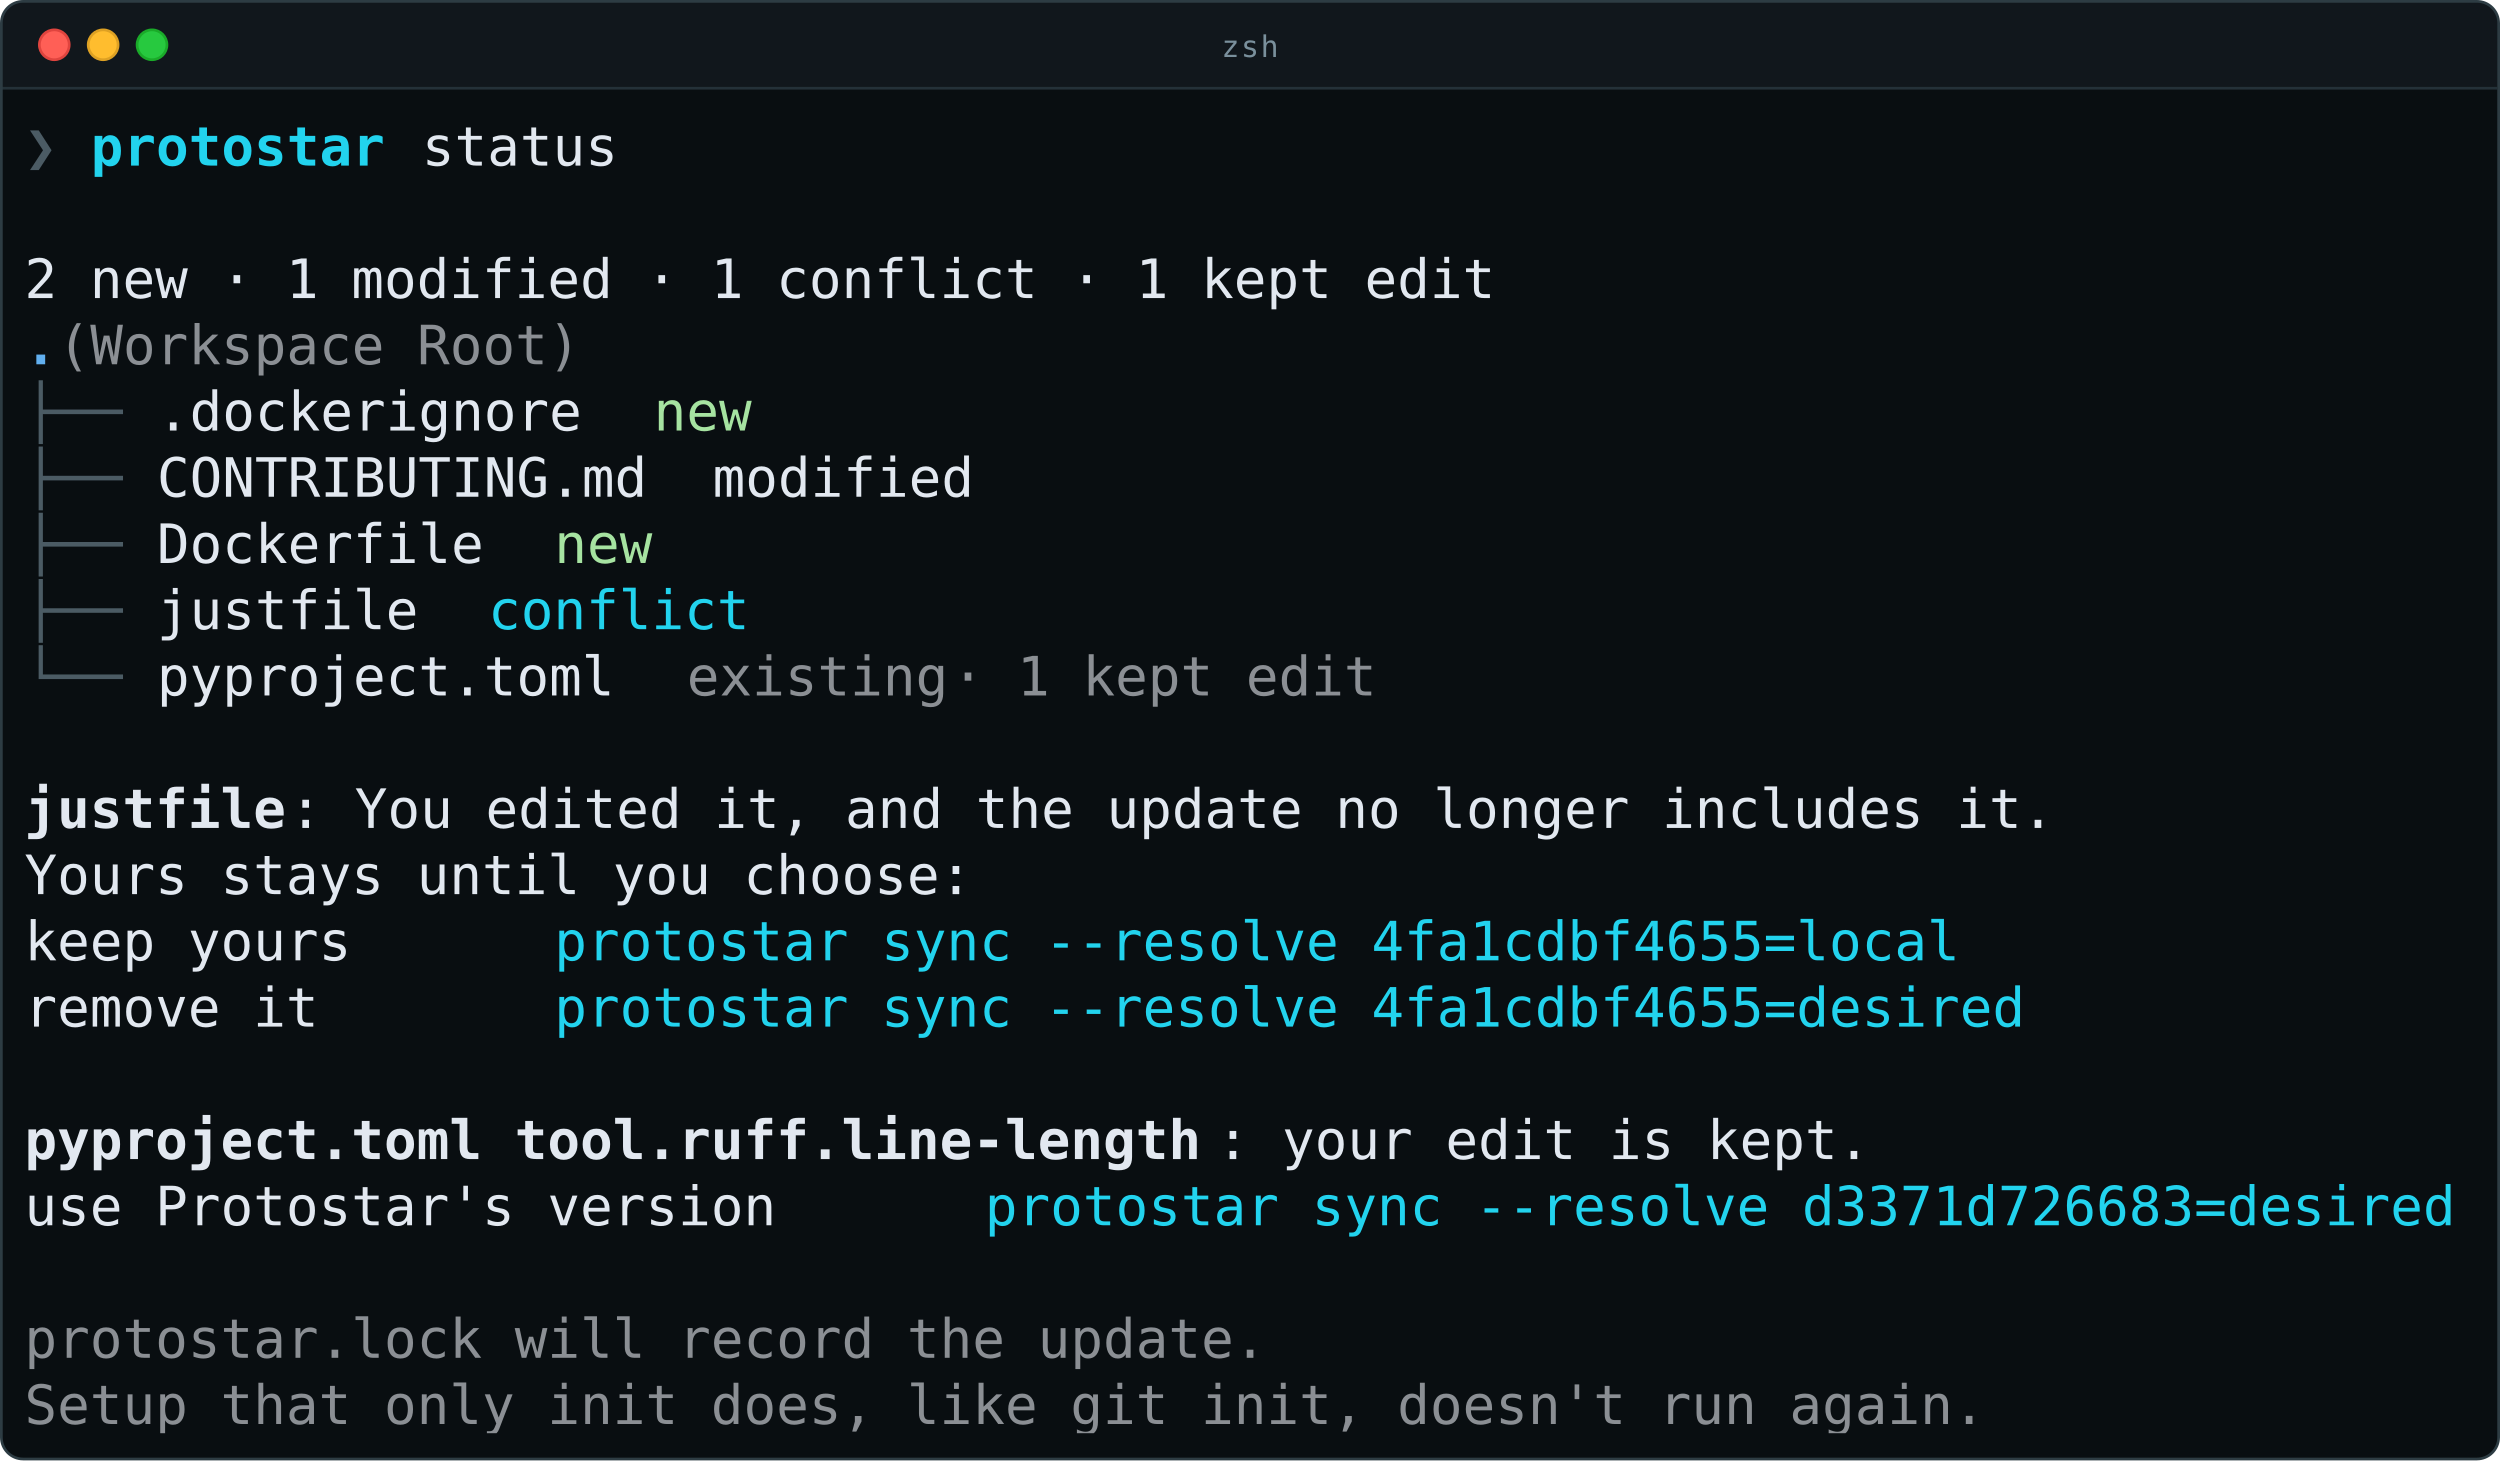
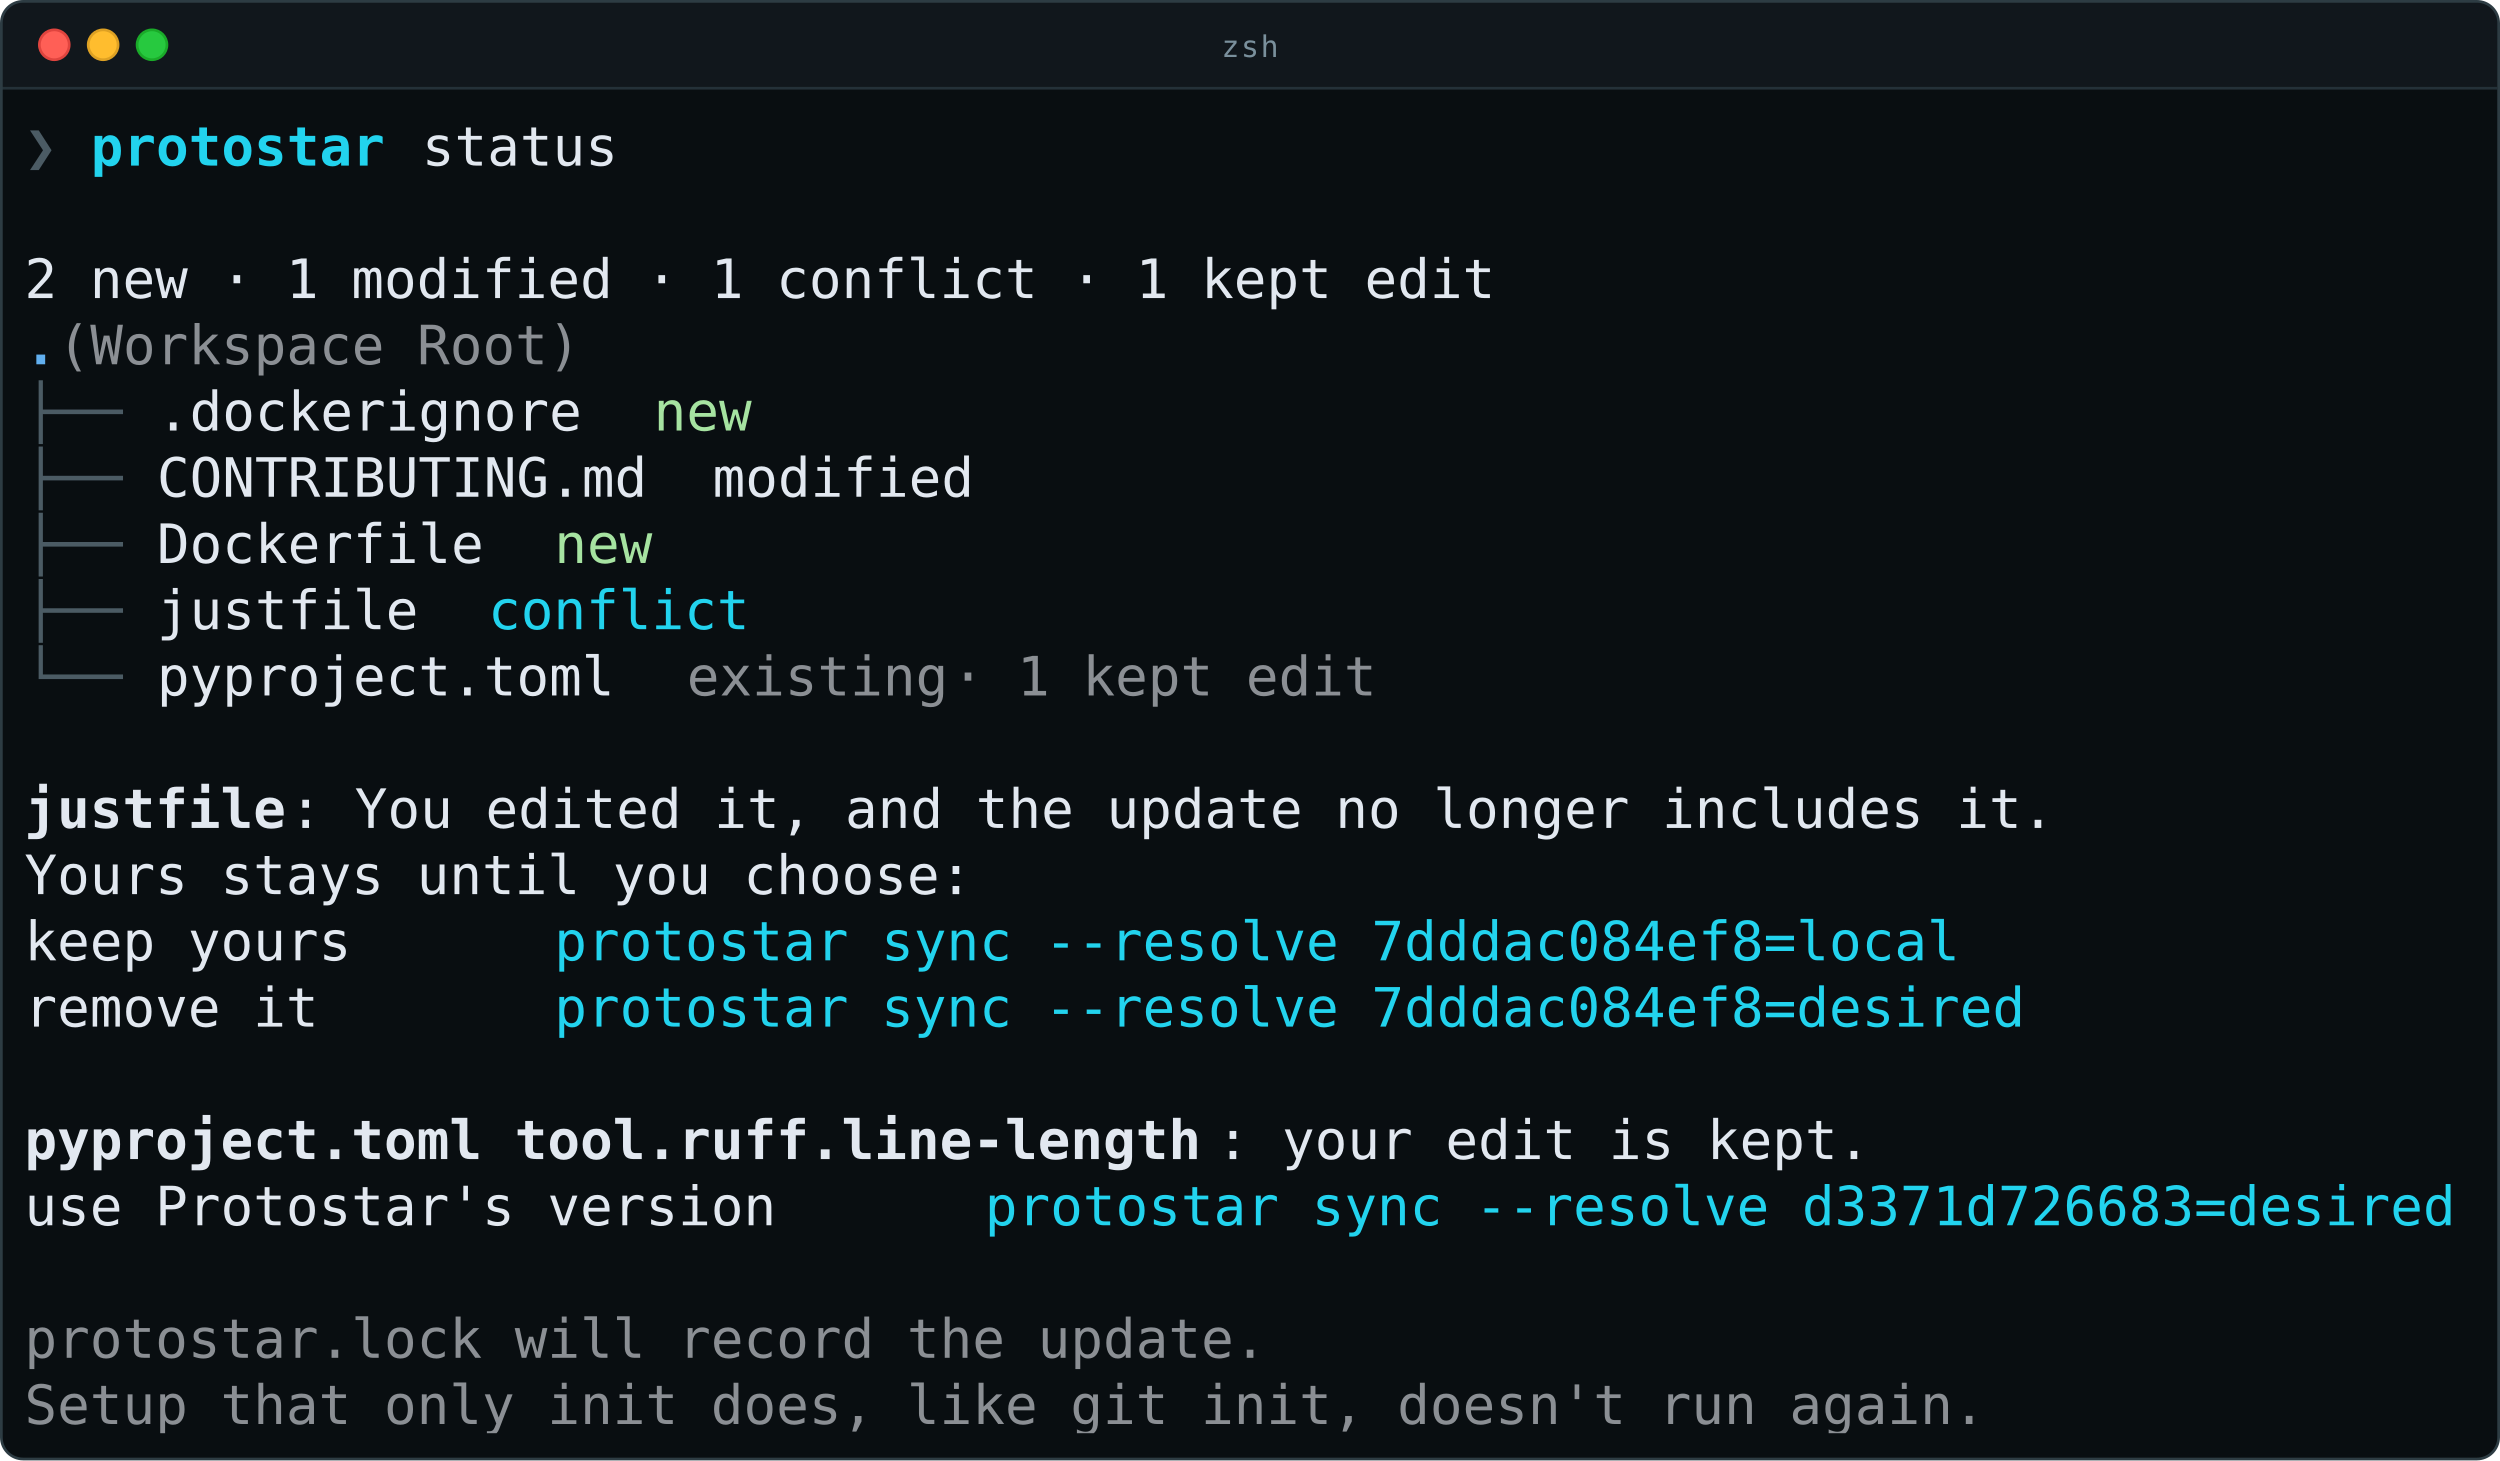
<svg xmlns="http://www.w3.org/2000/svg" class="rich-terminal" viewBox="0 0 921 538.0">
  <style>

    @font-face {
        font-family: "Fira Code";
        src: local("FiraCode-Regular"),
                url("https://cdnjs.cloudflare.com/ajax/libs/firacode/6.2.0/woff2/FiraCode-Regular.woff2") format("woff2"),
                url("https://cdnjs.cloudflare.com/ajax/libs/firacode/6.2.0/woff/FiraCode-Regular.woff") format("woff");
        font-style: normal;
        font-weight: 400;
    }
    @font-face {
        font-family: "Fira Code";
        src: local("FiraCode-Bold"),
                url("https://cdnjs.cloudflare.com/ajax/libs/firacode/6.2.0/woff2/FiraCode-Bold.woff2") format("woff2"),
                url("https://cdnjs.cloudflare.com/ajax/libs/firacode/6.2.0/woff/FiraCode-Bold.woff") format("woff");
        font-style: bold;
        font-weight: 700;
    }

    .cli_status-matrix {
        font-family: Fira Code, monospace;
        font-size: 20px;
        line-height: 24.4px;
        font-variant-east-asian: full-width;
    }

    .cli_status-title {
        font-size: 18px;
        font-weight: bold;
        font-family: arial;
    }

    .cli_status-r1 { fill: #4b5b64 }
.cli_status-r2 { fill: #22d3ee;font-weight: bold }
.cli_status-r3 { fill: #e2e8f0 }
.cli_status-r4 { fill: #61afef;font-weight: bold }
.cli_status-r5 { fill: #8b8f94 }
.cli_status-r6 { fill: #a6e3a1 }
.cli_status-r7 { fill: #22d3ee }
.cli_status-r8 { fill: #e2e8f0;font-weight: bold }
    </style>
  <defs>
    <clipPath id="cli_status-clip-terminal">
      <rect x="0" y="0" width="901.8" height="487.0" />
    </clipPath>
    <clipPath id="cli_status-line-0">
      <rect x="0" y="1.5" width="902.8" height="24.65" />
    </clipPath>
    <clipPath id="cli_status-line-1">
      <rect x="0" y="25.9" width="902.8" height="24.65" />
    </clipPath>
    <clipPath id="cli_status-line-2">
      <rect x="0" y="50.3" width="902.8" height="24.65" />
    </clipPath>
    <clipPath id="cli_status-line-3">
      <rect x="0" y="74.7" width="902.8" height="24.65" />
    </clipPath>
    <clipPath id="cli_status-line-4">
      <rect x="0" y="99.1" width="902.8" height="24.65" />
    </clipPath>
    <clipPath id="cli_status-line-5">
      <rect x="0" y="123.5" width="902.8" height="24.65" />
    </clipPath>
    <clipPath id="cli_status-line-6">
      <rect x="0" y="147.9" width="902.8" height="24.65" />
    </clipPath>
    <clipPath id="cli_status-line-7">
      <rect x="0" y="172.3" width="902.8" height="24.65" />
    </clipPath>
    <clipPath id="cli_status-line-8">
      <rect x="0" y="196.7" width="902.8" height="24.65" />
    </clipPath>
    <clipPath id="cli_status-line-9">
      <rect x="0" y="221.1" width="902.8" height="24.65" />
    </clipPath>
    <clipPath id="cli_status-line-10">
      <rect x="0" y="245.5" width="902.8" height="24.65" />
    </clipPath>
    <clipPath id="cli_status-line-11">
      <rect x="0" y="269.9" width="902.8" height="24.65" />
    </clipPath>
    <clipPath id="cli_status-line-12">
      <rect x="0" y="294.3" width="902.8" height="24.65" />
    </clipPath>
    <clipPath id="cli_status-line-13">
      <rect x="0" y="318.7" width="902.8" height="24.65" />
    </clipPath>
    <clipPath id="cli_status-line-14">
      <rect x="0" y="343.1" width="902.8" height="24.65" />
    </clipPath>
    <clipPath id="cli_status-line-15">
      <rect x="0" y="367.5" width="902.8" height="24.65" />
    </clipPath>
    <clipPath id="cli_status-line-16">
      <rect x="0" y="391.9" width="902.8" height="24.65" />
    </clipPath>
    <clipPath id="cli_status-line-17">
      <rect x="0" y="416.3" width="902.8" height="24.65" />
    </clipPath>
    <clipPath id="cli_status-line-18">
      <rect x="0" y="440.7" width="902.8" height="24.65" />
    </clipPath>
  </defs>
  <rect fill="#090e11" x="0.5" y="0.5" width="920" height="537" rx="8" />
  <path fill="#11171c" d="M0.5 32V8.5a8 8 0 0 1 8 -8H912a8 8 0 0 1 8 8V32Z" />
  <path stroke="#243138" d="M0.5 32.5H920" />
  <circle cx="20" cy="16.5" r="5.5" fill="#ff5f56" stroke="#e0443e" />
  <circle cx="38" cy="16.5" r="5.5" fill="#ffbd2e" stroke="#dea123" />
  <circle cx="56" cy="16.5" r="5.5" fill="#27c93f" stroke="#1aab29" />
  <text fill="#7a909c" x="460.5" y="21" text-anchor="middle" font-family="JetBrains Mono, Fira Code, monospace" font-size="11" letter-spacing="0.6">zsh</text>
  <rect fill="none" stroke="#2d3c43" x="0.5" y="0.5" width="920" height="537" rx="8" />
  <g transform="translate(9, 41)" clip-path="url(#cli_status-clip-terminal)">
    <g class="cli_status-matrix">
      <text class="cli_status-r1" x="0" y="20" textLength="24.4" clip-path="url(#cli_status-line-0)">❯ </text>
      <text class="cli_status-r2" x="24.4" y="20" textLength="122" clip-path="url(#cli_status-line-0)">protostar </text>
      <text class="cli_status-r3" x="146.4" y="20" textLength="73.2" clip-path="url(#cli_status-line-0)">status</text>
      <text class="cli_status-r3" x="902.8" y="20" textLength="12.2" clip-path="url(#cli_status-line-0)">
</text>
      <text class="cli_status-r3" x="902.8" y="44.4" textLength="12.2" clip-path="url(#cli_status-line-1)">
</text>
      <text class="cli_status-r3" x="0" y="68.8" textLength="549" clip-path="url(#cli_status-line-2)">2 new · 1 modified · 1 conflict · 1 kept edit</text>
      <text class="cli_status-r3" x="902.8" y="68.8" textLength="12.2" clip-path="url(#cli_status-line-2)">
</text>
      <text class="cli_status-r4" x="0" y="93.2" textLength="12.2" clip-path="url(#cli_status-line-3)">.</text>
      <text class="cli_status-r5" x="12.2" y="93.2" textLength="207.4" clip-path="url(#cli_status-line-3)"> (Workspace Root)</text>
      <text class="cli_status-r3" x="902.8" y="93.2" textLength="12.2" clip-path="url(#cli_status-line-3)">
</text>
      <text class="cli_status-r1" x="0" y="117.6" textLength="48.8" clip-path="url(#cli_status-line-4)">├── </text>
      <text class="cli_status-r3" x="48.8" y="117.6" textLength="183" clip-path="url(#cli_status-line-4)">.dockerignore  </text>
      <text class="cli_status-r6" x="231.8" y="117.6" textLength="36.6" clip-path="url(#cli_status-line-4)">new</text>
      <text class="cli_status-r3" x="902.8" y="117.6" textLength="12.2" clip-path="url(#cli_status-line-4)">
</text>
      <text class="cli_status-r1" x="0" y="142" textLength="48.8" clip-path="url(#cli_status-line-5)">├── </text>
      <text class="cli_status-r3" x="48.8" y="142" textLength="305" clip-path="url(#cli_status-line-5)">CONTRIBUTING.md  modified</text>
      <text class="cli_status-r3" x="902.8" y="142" textLength="12.2" clip-path="url(#cli_status-line-5)">
</text>
      <text class="cli_status-r1" x="0" y="166.4" textLength="48.8" clip-path="url(#cli_status-line-6)">├── </text>
      <text class="cli_status-r3" x="48.8" y="166.4" textLength="146.4" clip-path="url(#cli_status-line-6)">Dockerfile  </text>
      <text class="cli_status-r6" x="195.2" y="166.4" textLength="36.6" clip-path="url(#cli_status-line-6)">new</text>
      <text class="cli_status-r3" x="902.8" y="166.4" textLength="12.2" clip-path="url(#cli_status-line-6)">
</text>
      <text class="cli_status-r1" x="0" y="190.8" textLength="48.8" clip-path="url(#cli_status-line-7)">├── </text>
      <text class="cli_status-r3" x="48.8" y="190.8" textLength="122" clip-path="url(#cli_status-line-7)">justfile  </text>
      <text class="cli_status-r7" x="170.8" y="190.8" textLength="97.6" clip-path="url(#cli_status-line-7)">conflict</text>
      <text class="cli_status-r3" x="902.8" y="190.8" textLength="12.2" clip-path="url(#cli_status-line-7)">
</text>
      <text class="cli_status-r1" x="0" y="215.2" textLength="48.8" clip-path="url(#cli_status-line-8)">└── </text>
      <text class="cli_status-r3" x="48.8" y="215.2" textLength="195.2" clip-path="url(#cli_status-line-8)">pyproject.toml  </text>
      <text class="cli_status-r5" x="244" y="215.2" textLength="97.6" clip-path="url(#cli_status-line-8)">existing</text>
      <text class="cli_status-r5" x="341.6" y="215.2" textLength="170.8" clip-path="url(#cli_status-line-8)"> · 1 kept edit</text>
      <text class="cli_status-r3" x="902.8" y="215.2" textLength="12.2" clip-path="url(#cli_status-line-8)">
</text>
      <text class="cli_status-r3" x="902.8" y="239.6" textLength="12.2" clip-path="url(#cli_status-line-9)">
</text>
      <text class="cli_status-r8" x="0" y="264" textLength="97.6" clip-path="url(#cli_status-line-10)">justfile</text>
      <text class="cli_status-r3" x="97.6" y="264" textLength="658.8" clip-path="url(#cli_status-line-10)">: You edited it, and the update no longer includes it.</text>
      <text class="cli_status-r3" x="902.8" y="264" textLength="12.2" clip-path="url(#cli_status-line-10)">
</text>
      <text class="cli_status-r3" x="0" y="288.4" textLength="378.2" clip-path="url(#cli_status-line-11)">  Yours stays until you choose:</text>
      <text class="cli_status-r3" x="902.8" y="288.4" textLength="12.2" clip-path="url(#cli_status-line-11)">
</text>
      <text class="cli_status-r3" x="0" y="312.8" textLength="195.2" clip-path="url(#cli_status-line-12)">    keep yours  </text>
-       <text class="cli_status-r7" x="195.2" y="312.8" textLength="524.6" clip-path="url(#cli_status-line-12)">protostar sync --resolve 4fa1cdbf4655=local</text>
+       <text class="cli_status-r7" x="195.2" y="312.8" textLength="524.6" clip-path="url(#cli_status-line-12)">protostar sync --resolve 7dddac084ef8=local</text>
      <text class="cli_status-r3" x="902.8" y="312.8" textLength="12.2" clip-path="url(#cli_status-line-12)">
</text>
      <text class="cli_status-r3" x="0" y="337.2" textLength="195.2" clip-path="url(#cli_status-line-13)">    remove it   </text>
-       <text class="cli_status-r7" x="195.2" y="337.2" textLength="549" clip-path="url(#cli_status-line-13)">protostar sync --resolve 4fa1cdbf4655=desired</text>
+       <text class="cli_status-r7" x="195.2" y="337.2" textLength="549" clip-path="url(#cli_status-line-13)">protostar sync --resolve 7dddac084ef8=desired</text>
      <text class="cli_status-r3" x="902.8" y="337.2" textLength="12.2" clip-path="url(#cli_status-line-13)">
</text>
      <text class="cli_status-r3" x="902.8" y="361.6" textLength="12.2" clip-path="url(#cli_status-line-14)">
</text>
      <text class="cli_status-r8" x="0" y="386" textLength="439.2" clip-path="url(#cli_status-line-15)">pyproject.toml tool.ruff.line-length</text>
      <text class="cli_status-r3" x="439.2" y="386" textLength="244" clip-path="url(#cli_status-line-15)">: your edit is kept.</text>
      <text class="cli_status-r3" x="902.8" y="386" textLength="12.2" clip-path="url(#cli_status-line-15)">
</text>
      <text class="cli_status-r3" x="0" y="410.4" textLength="353.8" clip-path="url(#cli_status-line-16)">    use Protostar's version  </text>
      <text class="cli_status-r7" x="353.8" y="410.4" textLength="549" clip-path="url(#cli_status-line-16)">protostar sync --resolve d3371d726683=desired</text>
      <text class="cli_status-r3" x="902.8" y="410.4" textLength="12.2" clip-path="url(#cli_status-line-16)">
</text>
      <text class="cli_status-r3" x="902.8" y="434.8" textLength="12.2" clip-path="url(#cli_status-line-17)">
</text>
      <text class="cli_status-r5" x="0" y="459.2" textLength="463.6" clip-path="url(#cli_status-line-18)">protostar.lock will record the update.</text>
      <text class="cli_status-r3" x="902.8" y="459.2" textLength="12.2" clip-path="url(#cli_status-line-18)">
</text>
      <text class="cli_status-r5" x="0" y="483.6" textLength="732" clip-path="url(#cli_status-line-19)">Setup that only init does, like git init, doesn't run again.</text>
      <text class="cli_status-r3" x="902.8" y="483.6" textLength="12.2" clip-path="url(#cli_status-line-19)">
</text>
    </g>
  </g>
</svg>
